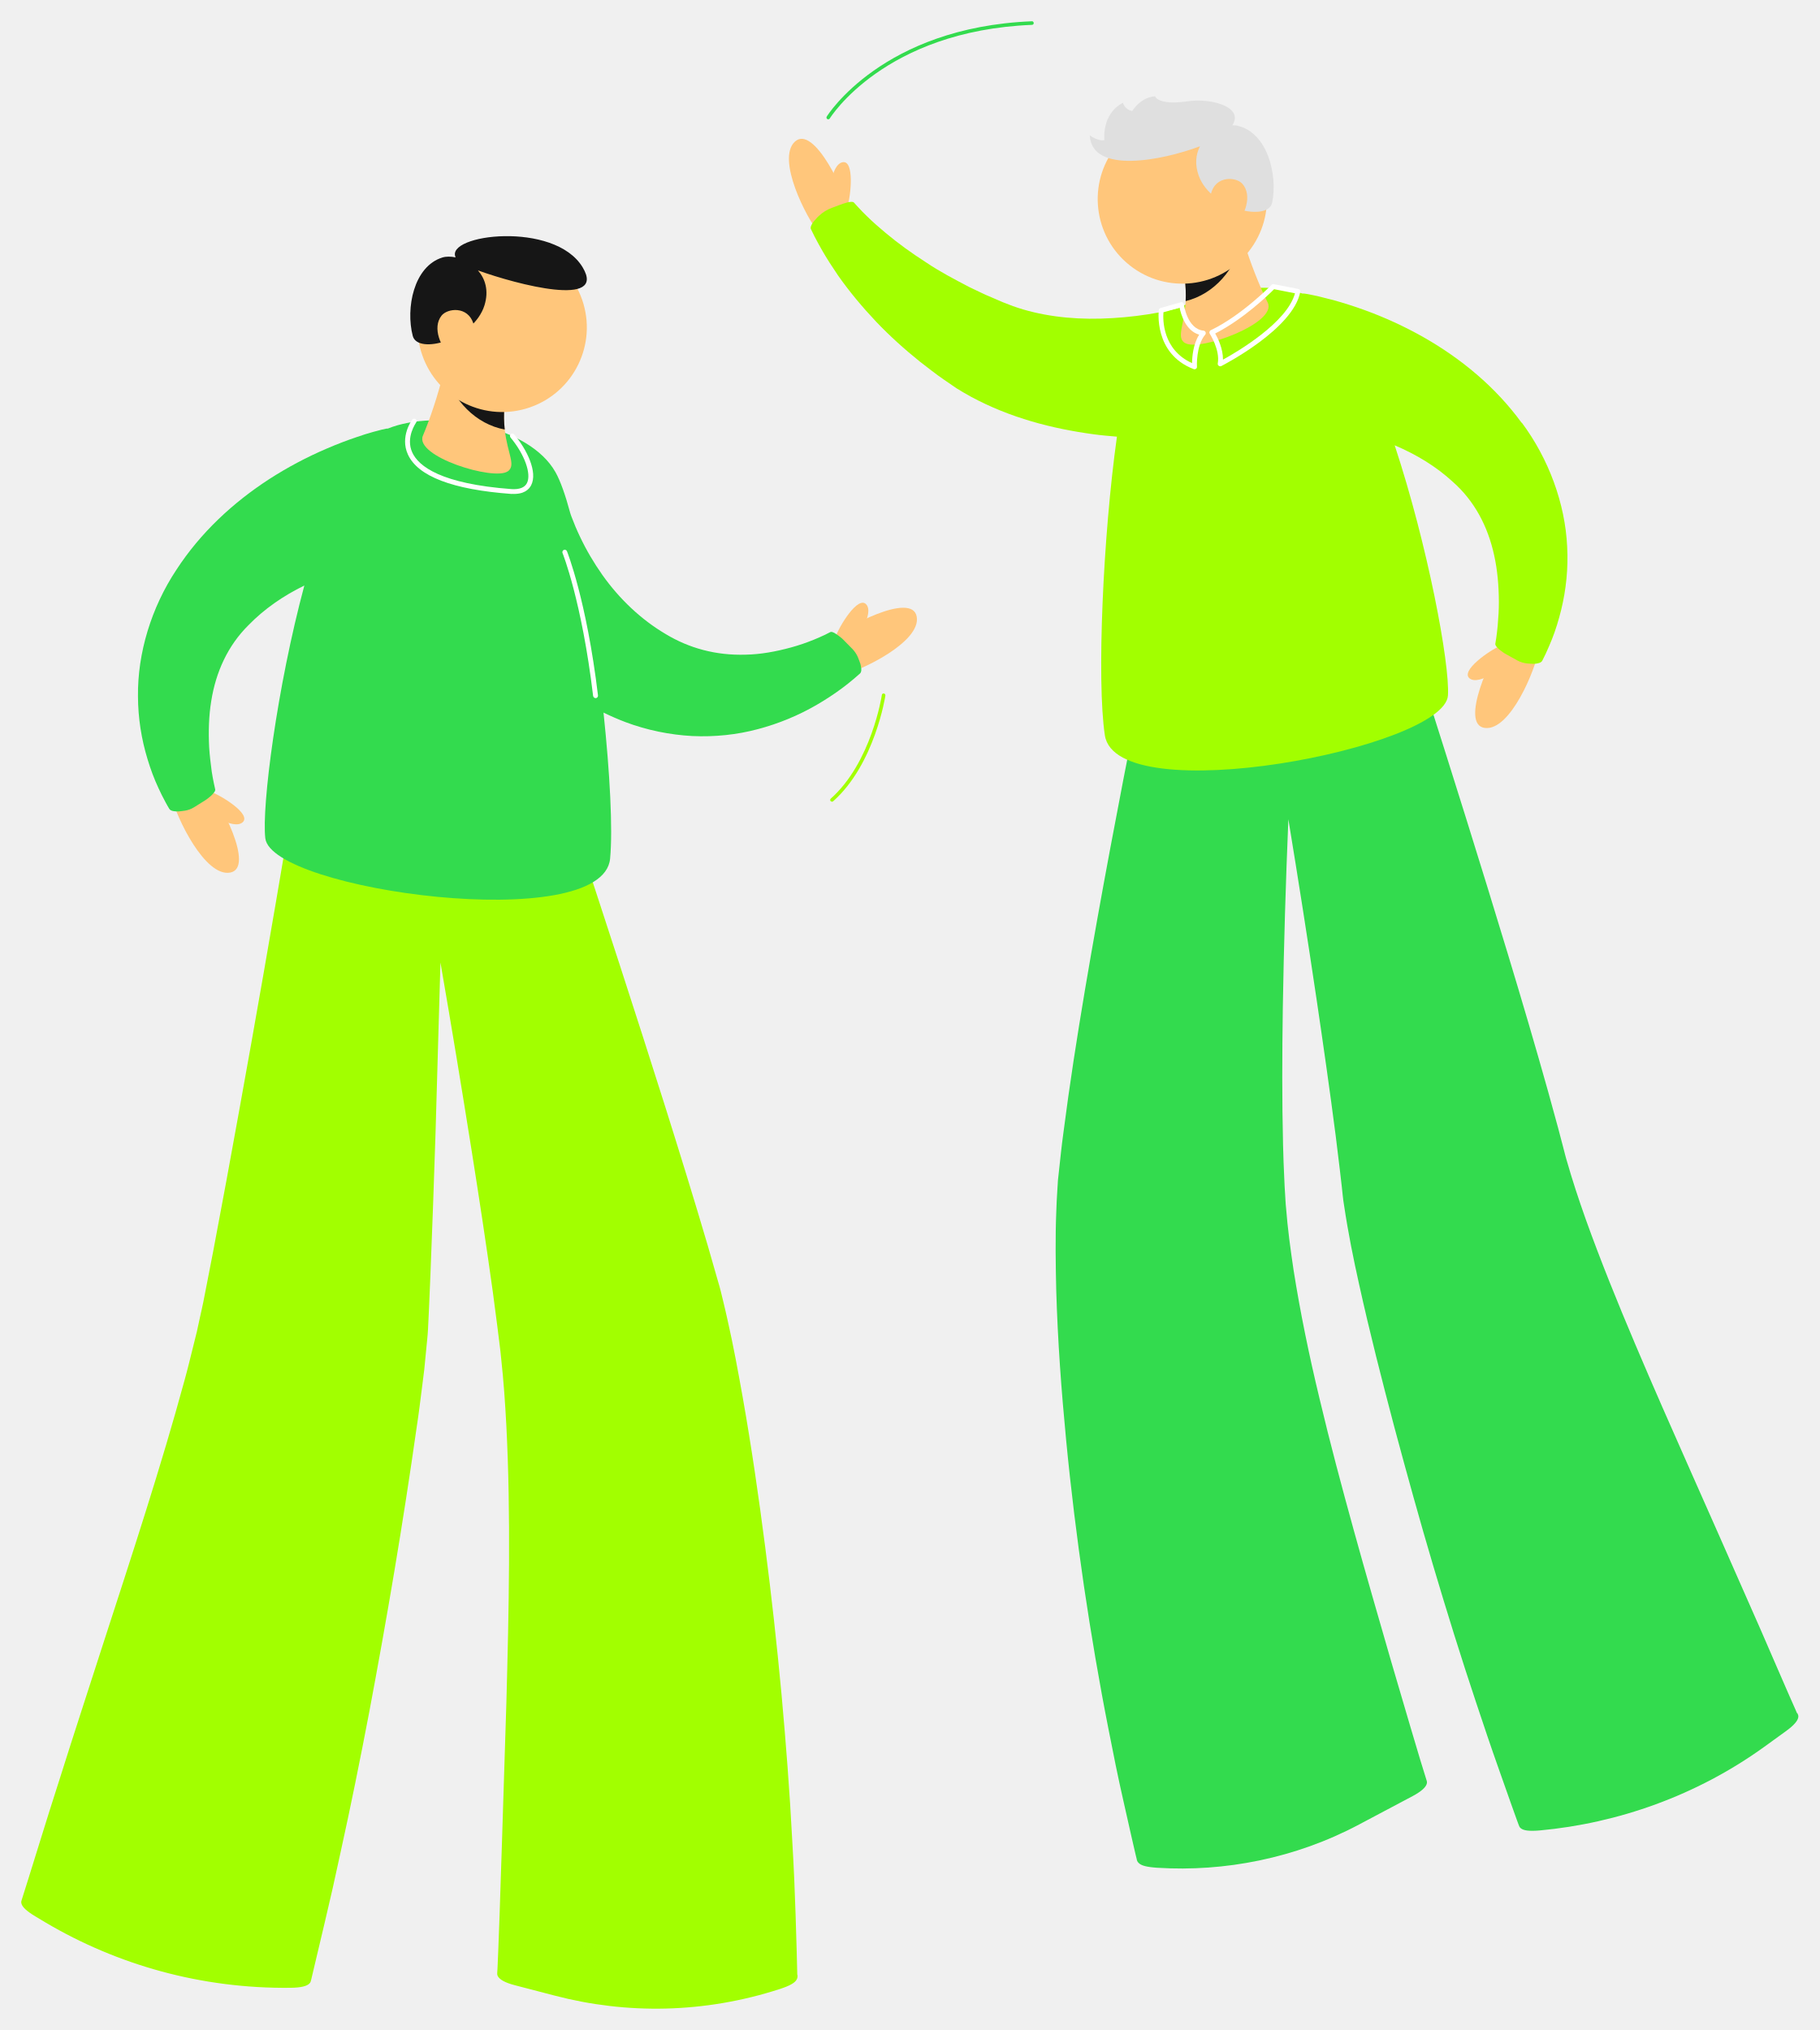
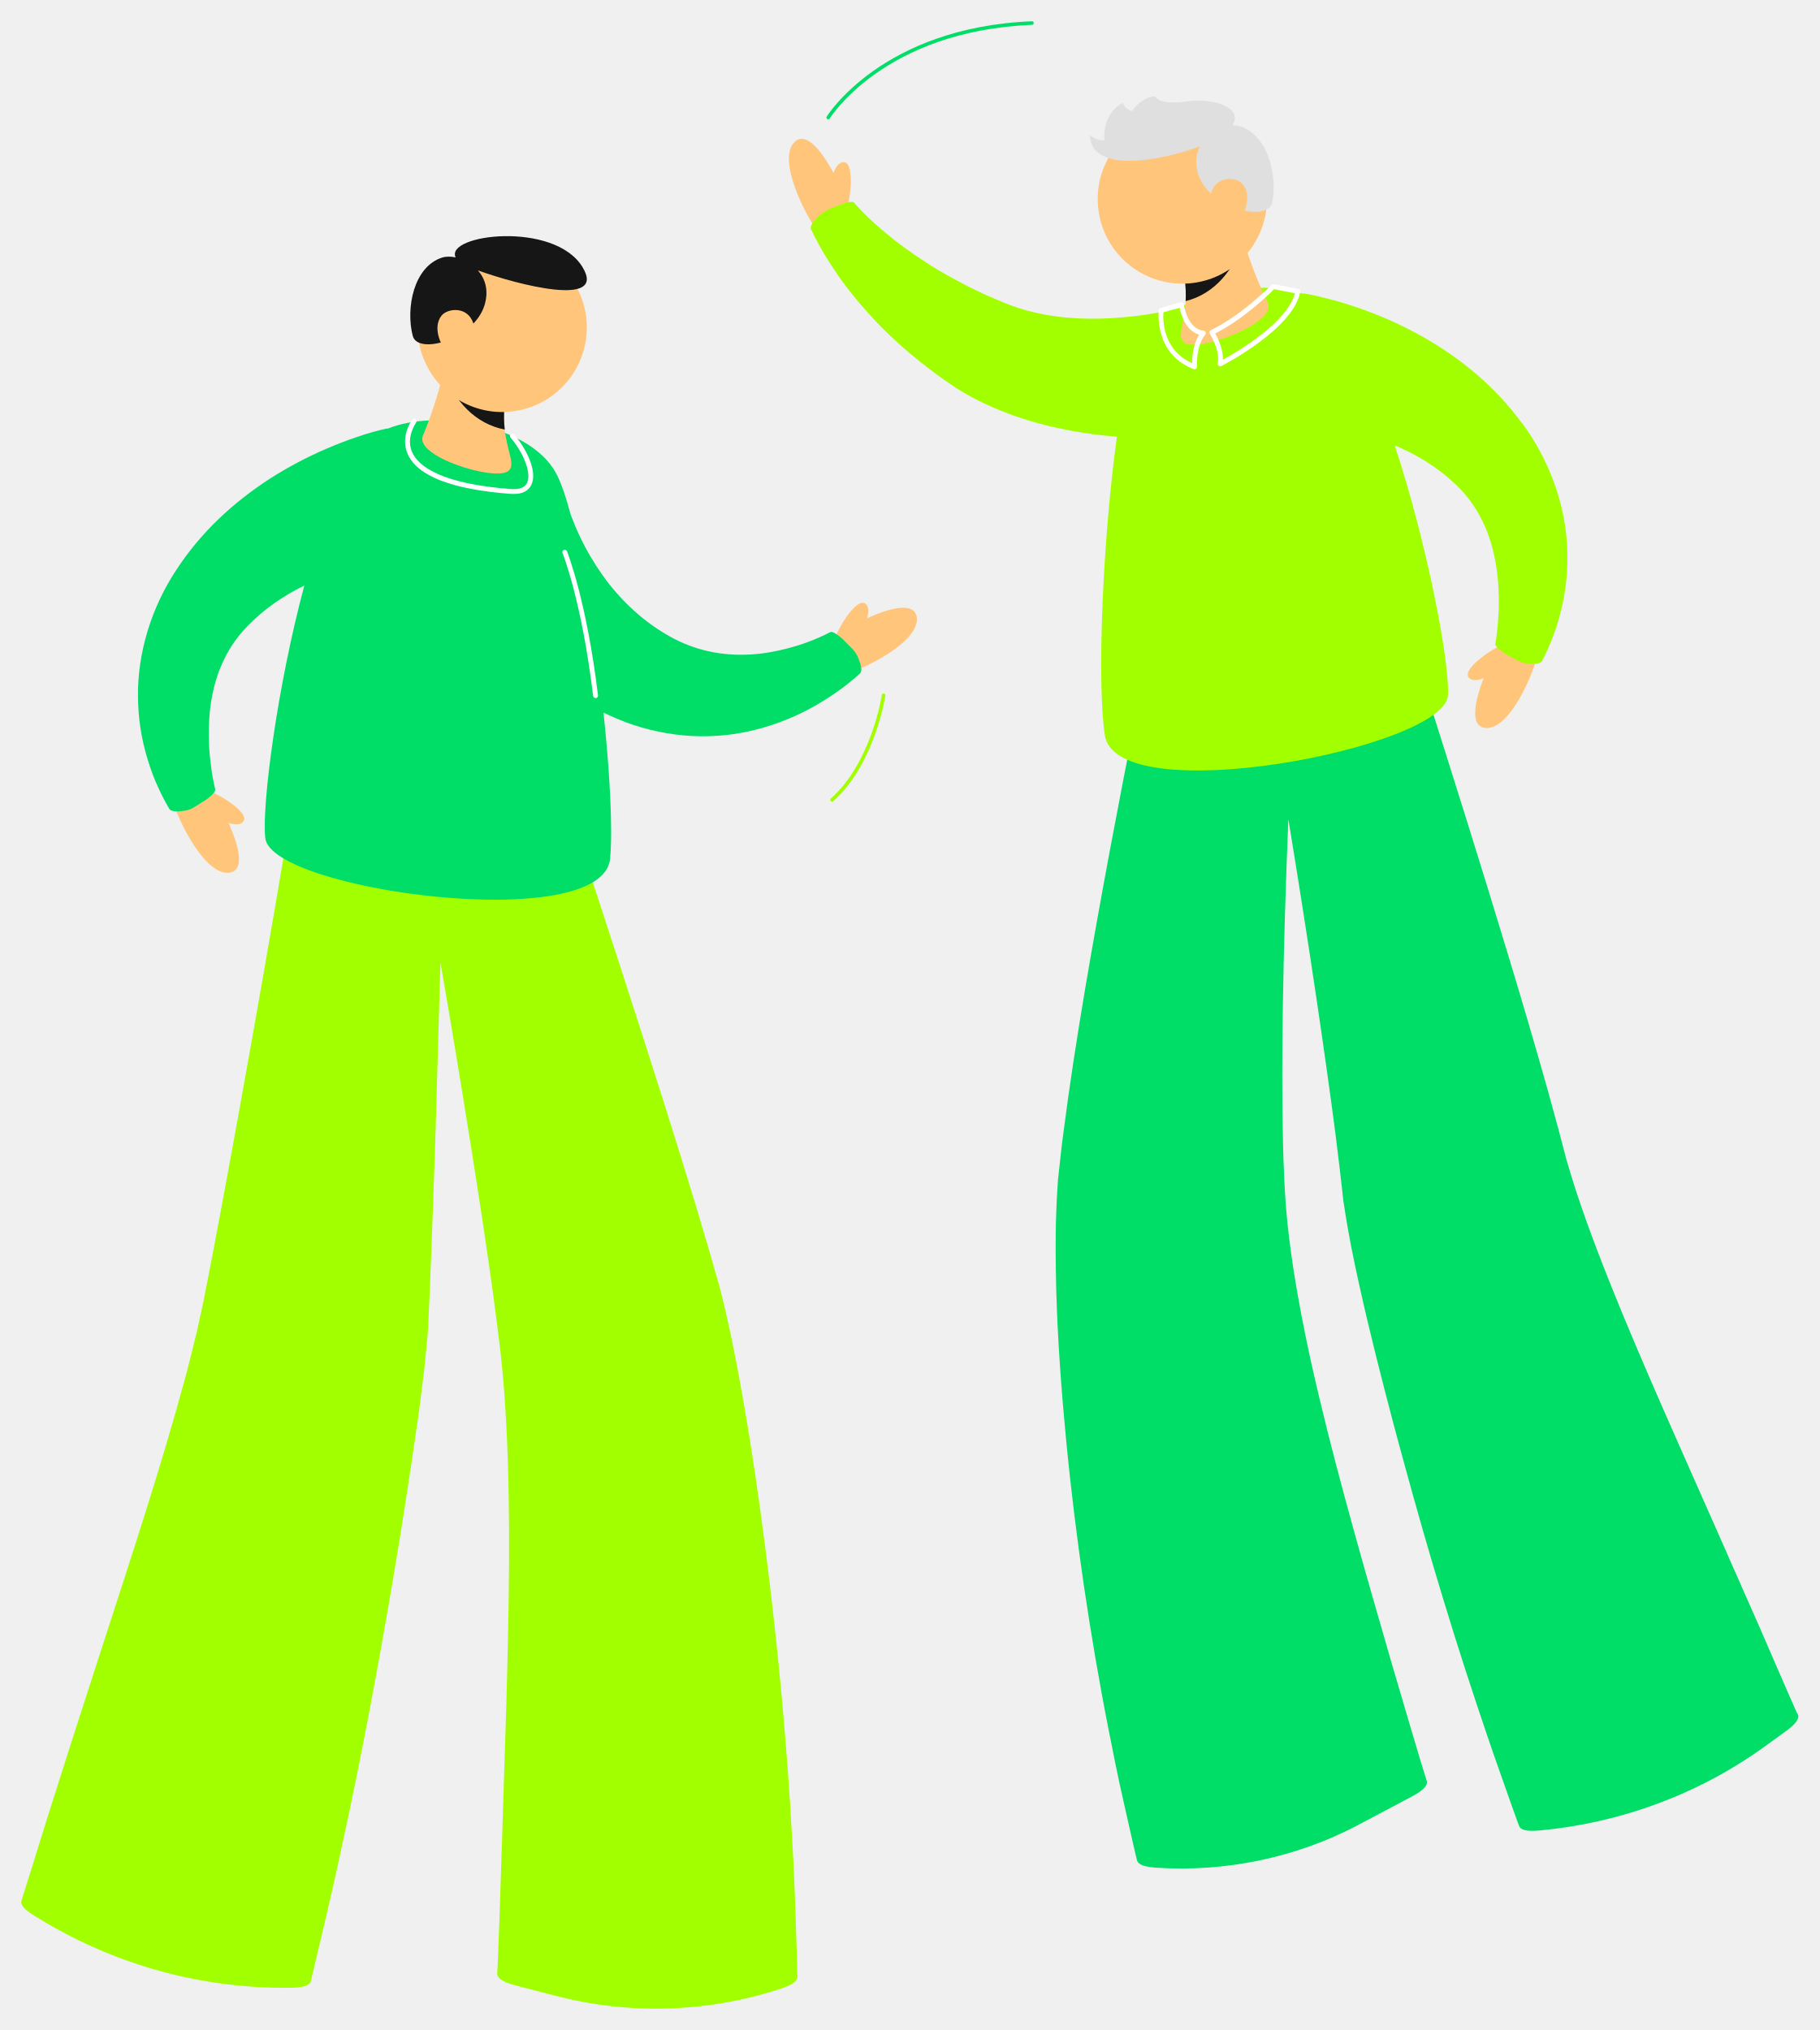
<svg xmlns="http://www.w3.org/2000/svg" width="514.5" height="574.1" viewBox="41.7 14.8 514.5 574.1" fill="none">
  <path d="M99.186 235.61C104.13 241.406 113.887 260.33 106.747 261.579C99.607 262.828 91.518 245.81 90.352 240.511C89.186 235.212 99.186 235.61 99.186 235.61Z" fill="#FFC67B" />
  <path d="M100.852 238.528C104.287 239.717 112.898 245.099 110.3 247.356C107.675 249.611 100.194 244.568 98.443 242.685C96.692 240.802 100.879 238.53 100.879 238.53L100.852 238.528Z" fill="#FFC67B" />
  <path d="M274.954 196.855C280.725 191.883 299.602 182.043 300.906 189.186C302.211 196.301 285.186 204.47 279.912 205.664C274.638 206.859 274.954 196.855 274.954 196.855Z" fill="#FFC67B" />
  <path d="M276.915 241.525C276.915 241.525 276.672 241.456 276.568 241.367C276.388 241.165 276.407 240.838 276.61 240.658C288.113 230.438 291.036 211.55 291.047 211.359C291.063 211.086 291.294 210.881 291.62 210.928C291.893 210.944 292.068 211.228 292.052 211.501C292.041 211.692 289.041 230.958 277.277 241.409C277.162 241.512 277.051 241.533 276.915 241.525Z" fill="#A2FF00" />
  <path d="M277.844 195.218C279.006 191.781 284.363 183.143 286.648 185.742C288.932 188.342 283.915 195.85 282.029 197.628C280.144 199.407 277.844 195.218 277.844 195.218Z" fill="#FFC67B" />
  <path d="M267.14 573.342L267.108 572.026L266.979 566.788L266.663 556.363C266.443 549.422 266.141 542.476 265.728 535.55C265.013 521.679 263.941 507.814 262.679 493.937C261.389 480.059 259.855 466.14 258.05 452.177C256.244 438.213 254.224 424.183 251.698 409.903C250.421 402.763 249.119 395.593 247.446 388.21C247.061 386.38 246.595 384.518 246.157 382.657L245.474 379.851C245.254 378.934 245.001 378.125 244.75 377.262L241.843 367.122C237.896 353.717 233.824 340.579 229.695 327.464C221.411 301.234 212.917 275.292 204.376 249.238C200.989 238.879 190.392 232.338 179.374 234.317C173.119 235.427 167.973 239.094 164.753 243.997C161.689 237.901 155.881 233.286 148.613 232.063C136.545 230.037 125.082 238.178 123.053 250.272L123.05 250.326C118.622 276.628 114.027 302.975 109.275 329.203C106.912 342.317 104.495 355.429 102.03 368.428L100.141 378.147L99.2 382.966C98.885 384.591 98.565 385.832 98.261 387.265L97.358 391.429L96.245 395.909C95.493 398.905 94.799 401.849 93.929 404.974C87.246 429.582 78.939 454.778 70.803 479.875L64.705 498.739C62.636 505.025 60.674 511.345 58.66 517.634C56.644 523.95 54.629 530.239 52.695 536.561L49.753 546.026L48.271 550.731L47.9 551.914C47.766 552.317 47.607 552.691 47.771 553.166C48.018 554.085 49.101 555.216 51.747 556.797L54.577 558.497C74.877 570.485 98.579 577.251 123.876 576.964C126.973 576.928 128.508 576.443 129.178 575.771C129.553 575.437 129.606 575.002 129.712 574.597L130.005 573.355L131.173 568.412L133.508 558.555C135.073 551.993 136.556 545.426 137.959 538.827C140.872 525.662 143.544 512.402 146.082 499.106C151.106 472.456 155.635 445.831 159.573 418.077C160.104 414.657 160.538 411.014 160.993 407.48L161.667 402.098L162.223 396.38C162.387 394.528 162.646 392.462 162.719 390.768L162.965 385.662L163.402 375.473C163.954 361.95 164.419 348.504 164.855 335.084L166.241 286.997C169.327 304.787 172.273 322.624 175.087 340.371C177.203 353.722 179.236 367.069 181.061 380.239L182.345 390.037L182.92 394.671C183.106 396.161 183.296 397.596 183.424 399.137C184.082 405.146 184.531 411.471 184.868 417.817C186.182 443.362 185.596 470 184.878 496.548L183.615 536.51L182.956 556.489L182.588 566.435L182.379 571.38L182.306 572.608C182.282 573.017 182.258 573.426 182.563 573.828C183.064 574.624 184.409 575.498 187.296 576.243L198.571 579.181C218.827 584.485 240.779 584.247 262.167 577.321C265.099 576.371 266.462 575.548 266.954 574.646C267.227 574.196 267.225 573.758 267.196 573.318L267.14 573.342Z" fill="#A2FF00" />
-   <path d="M285.205 203.758C285.197 203.429 285.086 202.985 284.977 202.513L284.67 201.673C284.576 201.421 284.458 201.085 284.29 200.692C283.955 199.878 283.426 199.08 282.783 198.385L280.147 195.71C279.553 195.1 279.208 194.915 278.712 194.503C278.317 194.233 277.975 193.994 277.71 193.841C277.1 193.504 276.747 193.455 276.495 193.55L274.998 194.311C273.984 194.799 272.916 195.256 271.877 195.687C269.772 196.549 267.592 197.297 265.448 197.882C261.105 199.077 256.786 199.863 252.591 199.944C244.167 200.214 236.539 198.12 229.875 194.085C222.968 190.008 216.847 184.197 212.043 177.423C209.642 174.023 207.5 170.391 205.698 166.588C204.796 164.7 203.979 162.762 203.27 160.858C203.126 160.521 203.037 160.16 202.92 159.824C201.573 154.816 200.165 150.816 198.777 148.352C191.293 135.012 165.246 130.381 151.384 135.998C151.193 135.987 151.028 136.004 150.834 136.048C150.391 136.131 149.973 136.243 149.557 136.328L147.192 136.955C145.66 137.385 144.154 137.844 142.7 138.361C139.766 139.338 136.907 140.456 134.097 141.659C128.477 144.066 123.077 146.924 117.924 150.235C107.645 156.885 98.374 165.457 91.534 176.007C84.499 186.628 80.563 199.486 80.715 211.763C80.736 217.898 81.698 223.87 83.42 229.503C84.267 232.319 85.283 235.063 86.524 237.71C87.13 239.033 87.766 240.33 88.483 241.632C88.828 242.283 89.175 242.906 89.575 243.559C89.775 243.872 90.172 244.115 90.878 244.211C91.203 244.285 91.642 244.256 92.106 244.283L92.988 244.199C93.235 244.186 93.595 244.125 93.982 244.066C94.866 243.926 95.79 243.597 96.586 243.096L99.743 241.119C100.425 240.694 100.69 240.381 101.206 240.001C101.552 239.693 101.843 239.409 102.021 239.173C102.461 238.678 102.591 238.33 102.553 238.054L102.186 236.389C101.95 235.28 101.745 234.118 101.565 232.984C101.262 230.693 100.985 228.431 100.844 226.178C100.617 221.673 100.739 217.271 101.424 213.095C102.739 204.738 106.189 197.328 111.92 191.642C116.383 187.031 121.836 183.272 127.757 180.391C120.036 209.127 115.66 242.908 116.719 251.87C118.476 266.652 212.164 279.329 214.212 257.624C215.005 249.291 214.157 233.495 212.349 216.328C214.399 217.325 216.508 218.243 218.652 219.055C224.654 221.298 231.068 222.608 237.429 222.956C243.82 223.251 250.159 222.584 256.06 220.988C261.986 219.421 267.519 217.092 272.595 214.16C275.119 212.693 277.54 211.111 279.86 209.385C281.007 208.522 282.155 207.631 283.252 206.683C283.799 206.222 284.348 205.734 284.898 205.246C285.159 204.988 285.296 204.53 285.229 203.815L285.205 203.758Z" fill="#33DB4E" />
+   <path d="M285.205 203.758C285.197 203.429 285.086 202.985 284.977 202.513L284.67 201.673C284.576 201.421 284.458 201.085 284.29 200.692C283.955 199.878 283.426 199.08 282.783 198.385L280.147 195.71C279.553 195.1 279.208 194.915 278.712 194.503C278.317 194.233 277.975 193.994 277.71 193.841C277.1 193.504 276.747 193.455 276.495 193.55L274.998 194.311C273.984 194.799 272.916 195.256 271.877 195.687C269.772 196.549 267.592 197.297 265.448 197.882C261.105 199.077 256.786 199.863 252.591 199.944C244.167 200.214 236.539 198.12 229.875 194.085C222.968 190.008 216.847 184.197 212.043 177.423C209.642 174.023 207.5 170.391 205.698 166.588C204.796 164.7 203.979 162.762 203.27 160.858C203.126 160.521 203.037 160.16 202.92 159.824C201.573 154.816 200.165 150.816 198.777 148.352C191.293 135.012 165.246 130.381 151.384 135.998C151.193 135.987 151.028 136.004 150.834 136.048C150.391 136.131 149.973 136.243 149.557 136.328L147.192 136.955C145.66 137.385 144.154 137.844 142.7 138.361C139.766 139.338 136.907 140.456 134.097 141.659C128.477 144.066 123.077 146.924 117.924 150.235C107.645 156.885 98.374 165.457 91.534 176.007C84.499 186.628 80.563 199.486 80.715 211.763C80.736 217.898 81.698 223.87 83.42 229.503C84.267 232.319 85.283 235.063 86.524 237.71C87.13 239.033 87.766 240.33 88.483 241.632C88.828 242.283 89.175 242.906 89.575 243.559C89.775 243.872 90.172 244.115 90.878 244.211C91.203 244.285 91.642 244.256 92.106 244.283L92.988 244.199C93.235 244.186 93.595 244.125 93.982 244.066C94.866 243.926 95.79 243.597 96.586 243.096L99.743 241.119C100.425 240.694 100.69 240.381 101.206 240.001C101.552 239.693 101.843 239.409 102.021 239.173C102.461 238.678 102.591 238.33 102.553 238.054L102.186 236.389C101.95 235.28 101.745 234.118 101.565 232.984C101.262 230.693 100.985 228.431 100.844 226.178C100.617 221.673 100.739 217.271 101.424 213.095C102.739 204.738 106.189 197.328 111.92 191.642C116.383 187.031 121.836 183.272 127.757 180.391C120.036 209.127 115.66 242.908 116.719 251.87C118.476 266.652 212.164 279.329 214.212 257.624C215.005 249.291 214.157 233.495 212.349 216.328C214.399 217.325 216.508 218.243 218.652 219.055C224.654 221.298 231.068 222.608 237.429 222.956C243.82 223.251 250.159 222.584 256.06 220.988C261.986 219.421 267.519 217.092 272.595 214.16C275.119 212.693 277.54 211.111 279.86 209.385C281.007 208.522 282.155 207.631 283.252 206.683C283.799 206.222 284.348 205.734 284.898 205.246C285.159 204.988 285.296 204.53 285.229 203.815L285.205 203.758Z" fill="#00DE68" />
  <path d="M210.059 212.221C209.731 212.202 209.473 211.94 209.41 211.608C206.201 184.773 200.806 171.31 200.758 171.198C200.613 170.861 200.801 170.461 201.139 170.317C201.503 170.174 201.875 170.36 202.02 170.697C202.066 170.837 207.537 184.414 210.788 211.47C210.82 211.855 210.554 212.196 210.196 212.229C210.168 212.228 210.114 212.224 210.086 212.223L210.059 212.221Z" fill="white" />
  <path d="M186.459 154.498L186.268 154.487C169.688 153.262 159.858 149.505 157.045 143.342C154.74 138.304 158.108 133.683 158.257 133.473C158.495 133.158 158.909 133.1 159.224 133.338C159.538 133.576 159.596 133.99 159.358 134.304C159.355 134.359 156.317 138.507 158.283 142.785C160.08 146.67 166.387 151.643 186.376 153.124C188.532 153.251 190.043 152.71 190.693 151.434C192.025 148.829 190.024 143.289 186.059 138.537C185.829 138.249 185.855 137.813 186.115 137.581C186.404 137.325 186.839 137.378 187.07 137.638C190.732 141.962 193.78 148.33 191.891 152.025C191.271 153.249 189.818 154.669 186.433 154.469L186.459 154.498Z" fill="white" />
  <path d="M185.257 148.102C181.371 150.831 158.773 143.91 161.286 138.007C163.067 133.812 165.634 126.515 167.255 119.464C167.919 116.573 168.415 113.727 168.65 111.139L186.052 120.71C184.126 127.36 183.992 132.418 184.42 136.305C185.191 143.197 187.714 146.385 185.256 148.13L185.257 148.102Z" fill="#FFC67B" />
  <path d="M184.421 136.277C176.267 134.755 169.784 128.129 167.257 119.436C167.92 116.545 168.417 113.699 168.652 111.111L186.054 120.682C184.127 127.332 183.993 132.391 184.421 136.277Z" fill="#161616" />
  <path d="M191.541 130.005C204.024 125.678 210.635 112.051 206.307 99.569C201.978 87.088 188.35 80.477 175.866 84.805C163.383 89.132 156.772 102.759 161.1 115.241C165.429 127.722 179.057 134.333 191.541 130.005Z" fill="#FFC67B" />
  <path d="M206.443 90.393C198.487 77.162 167.416 81.079 170.538 87.59C169.184 87.318 167.871 87.295 166.811 87.616C158.666 90.12 156.378 101.98 158.409 109.795C159.813 115.245 175.654 110.895 178.695 101.133C179.981 96.965 178.892 93.614 176.839 91.275C188.102 95.335 213.377 101.921 206.443 90.393Z" fill="#161616" />
  <path d="M166.551 104.059C168.208 101.966 173.974 101.266 175.566 106.317C177.157 111.367 171.707 117.864 169.492 115.953C166.339 113.221 163.828 107.513 166.551 104.059Z" fill="#FFC67B" />
  <path d="M467.655 194.315C463.047 200.381 454.375 219.826 461.575 220.669C468.777 221.54 475.888 204.065 476.753 198.708C477.617 193.352 467.655 194.315 467.655 194.315Z" fill="#FFC67B" />
  <path d="M466.193 197.319C462.83 198.699 454.537 204.56 457.258 206.666C459.98 208.772 467.191 203.312 468.833 201.333C470.475 199.354 466.166 197.322 466.166 197.322L466.193 197.319Z" fill="#FFC67B" />
  <path d="M282.526 76.648C280.947 69.208 271.833 49.955 266.482 54.842C261.131 59.728 269.769 76.532 273.249 80.669C276.729 84.806 282.526 76.648 282.526 76.648Z" fill="#FFC67B" />
  <path d="M281.203 73.554C282.373 70.116 283.317 59.989 279.93 60.685C276.543 61.38 275.991 70.388 276.426 72.952C276.861 75.516 281.203 73.554 281.203 73.554Z" fill="#FFC67B" />
-   <path d="M549.829 499.311L549.34 498.185L547.362 493.708L543.457 484.722C540.889 478.717 538.239 472.723 535.589 466.728L527.671 448.768L519.728 430.838C514.435 418.902 509.172 406.991 504.13 395.082C499.091 383.2 494.269 371.292 490.119 359.72C488.077 353.985 486.198 348.231 484.804 343.329L484.534 342.424L484.242 341.33L483.593 338.818L482.264 333.771L479.544 323.849C475.876 310.735 472.07 297.856 468.185 285.015C460.416 259.331 452.432 233.921 444.326 208.414C441.027 198.009 430.484 191.361 419.418 193.25C411.756 194.579 405.687 199.686 402.827 206.348C399.66 202.064 394.944 198.896 389.307 197.761C377.279 195.387 365.635 203.205 363.259 215.231C358.018 241.709 353.024 267.937 348.5 294.661C346.252 308.022 344.148 321.448 342.37 335.304C341.889 338.745 341.532 342.309 341.144 345.849L340.849 348.526L340.667 351.464C340.561 353.402 340.411 355.429 340.381 357.304C340.065 365.019 340.2 372.351 340.359 379.653C340.776 394.163 341.831 408.241 343.169 422.149C344.508 436.056 346.21 449.784 348.202 463.396C350.221 477.004 352.506 490.527 355.164 503.951C356.468 510.68 357.822 517.375 359.34 524.052L361.608 534.109L362.774 539.175L363.088 540.46C363.165 540.891 363.27 541.319 363.667 541.658C364.386 542.401 365.922 542.828 369 543.021C387.964 544.206 407.943 540.375 425.961 530.799L441.104 522.768C443.748 521.36 444.826 520.217 445.109 519.331C445.276 518.871 445.15 518.5 445.025 518.13L444.672 516.987L443.261 512.417L440.511 503.187L435.056 484.638C431.47 472.229 427.887 459.848 424.469 447.475C421.052 435.102 417.744 422.717 414.831 410.423C411.861 398.108 409.338 385.851 407.457 373.905C406.577 367.98 405.779 362.046 405.353 356.481C405.186 355.042 405.171 353.723 405.068 352.359L404.94 350.31L404.838 348.01C404.7 344.916 404.564 341.849 404.497 338.665C404.186 326.014 404.237 312.936 404.428 299.869C404.714 282.168 405.259 264.326 405.997 246.49C408.784 263.395 411.442 280.369 413.951 297.251C415.873 310.265 417.742 323.286 419.401 336.165L420.567 345.745L421.115 350.47L421.362 352.835L421.432 353.433L421.52 354.193L421.751 355.707C422.967 363.822 424.42 370.892 425.979 377.921C429.057 391.875 432.469 405.157 435.957 418.374C439.496 431.559 443.103 444.625 446.946 457.582C450.789 470.539 454.785 483.395 459.046 496.165C461.163 502.552 463.308 508.936 465.554 515.253L468.915 524.77L470.626 529.553L471.067 530.74C471.223 531.135 471.327 531.563 471.718 531.848C472.479 532.475 474.023 532.736 477.156 532.456C499.133 530.429 521.405 522.644 540.581 508.805L546.599 504.447C549.114 502.642 550.041 501.378 550.181 500.454C550.264 499.976 550.087 499.639 549.907 499.275L549.829 499.311Z" fill="#33DB4E" />
+   <path d="M549.829 499.311L549.34 498.185L547.362 493.708L543.457 484.722C540.889 478.717 538.239 472.723 535.589 466.728L527.671 448.768L519.728 430.838C514.435 418.902 509.172 406.991 504.13 395.082C499.091 383.2 494.269 371.292 490.119 359.72C488.077 353.985 486.198 348.231 484.804 343.329L484.534 342.424L484.242 341.33L483.593 338.818L482.264 333.771L479.544 323.849C475.876 310.735 472.07 297.856 468.185 285.015C460.416 259.331 452.432 233.921 444.326 208.414C441.027 198.009 430.484 191.361 419.418 193.25C411.756 194.579 405.687 199.686 402.827 206.348C399.66 202.064 394.944 198.896 389.307 197.761C377.279 195.387 365.635 203.205 363.259 215.231C358.018 241.709 353.024 267.937 348.5 294.661C346.252 308.022 344.148 321.448 342.37 335.304C341.889 338.745 341.532 342.309 341.144 345.849L340.849 348.526L340.667 351.464C340.561 353.402 340.411 355.429 340.381 357.304C340.065 365.019 340.2 372.351 340.359 379.653C340.776 394.163 341.831 408.241 343.169 422.149C344.508 436.056 346.21 449.784 348.202 463.396C350.221 477.004 352.506 490.527 355.164 503.951C356.468 510.68 357.822 517.375 359.34 524.052L361.608 534.109L362.774 539.175L363.088 540.46C363.165 540.891 363.27 541.319 363.667 541.658C364.386 542.401 365.922 542.828 369 543.021C387.964 544.206 407.943 540.375 425.961 530.799L441.104 522.768C443.748 521.36 444.826 520.217 445.109 519.331C445.276 518.871 445.15 518.5 445.025 518.13L444.672 516.987L443.261 512.417L440.511 503.187L435.056 484.638C431.47 472.229 427.887 459.848 424.469 447.475C421.052 435.102 417.744 422.717 414.831 410.423C411.861 398.108 409.338 385.851 407.457 373.905C406.577 367.98 405.779 362.046 405.353 356.481C405.186 355.042 405.171 353.723 405.068 352.359L404.94 350.31L404.838 348.01C404.7 344.916 404.564 341.849 404.497 338.665C404.186 326.014 404.237 312.936 404.428 299.869C404.714 282.168 405.259 264.326 405.997 246.49C408.784 263.395 411.442 280.369 413.951 297.251C415.873 310.265 417.742 323.286 419.401 336.165L420.567 345.745L421.115 350.47L421.362 352.835L421.432 353.433L421.52 354.193L421.751 355.707C422.967 363.822 424.42 370.892 425.979 377.921C429.057 391.875 432.469 405.157 435.957 418.374C439.496 431.559 443.103 444.625 446.946 457.582C450.789 470.539 454.785 483.395 459.046 496.165C461.163 502.552 463.308 508.936 465.554 515.253L468.915 524.77L470.626 529.553L471.067 530.74C471.223 531.135 471.327 531.563 471.718 531.848C472.479 532.475 474.023 532.736 477.156 532.456C499.133 530.429 521.405 522.644 540.581 508.805L546.599 504.447C549.114 502.642 550.041 501.378 550.181 500.454C550.264 499.976 550.087 499.639 549.907 499.275L549.829 499.311Z" fill="#00DE68" />
  <path d="M471.958 134.371C464.56 124.221 454.82 116.187 444.154 110.131C438.822 107.117 433.269 104.569 427.523 102.483C424.649 101.441 421.734 100.513 418.747 99.676C417.241 99.273 415.739 98.897 414.182 98.527L411.785 98.034C411.365 97.973 410.939 97.857 410.495 97.826C410.302 97.821 410.136 97.813 409.943 97.808C400.428 94.563 385.626 96.281 374.917 101.954C374.193 102.12 373.472 102.314 372.749 102.48C370.601 102.95 368.42 103.368 366.23 103.705C361.849 104.378 357.409 104.783 353.02 104.907C344.268 105.152 335.721 104.079 328.142 101.381C327.165 101.026 326.327 100.683 325.289 100.281L322.073 98.892C319.88 98.018 317.855 96.932 315.703 95.944C311.571 93.781 307.382 91.597 303.498 88.966C299.543 86.425 295.701 83.678 292.072 80.632C290.275 79.134 288.468 77.555 286.82 75.93C285.956 75.122 285.17 74.277 284.384 73.433L283.248 72.188C283.111 71.956 282.794 71.828 282.142 71.904L281.599 71.967L280.932 72.154C280.694 72.237 280.32 72.335 280.055 72.421L279.024 72.788L276.887 73.587C275.594 74.067 274.36 74.816 273.293 75.82L272.821 76.26L272.506 76.627L271.872 77.333L271.443 77.906L271.171 78.405C270.833 79.05 270.88 79.457 271.081 79.764C271.41 80.469 271.727 81.065 272.053 81.743C272.724 83.014 273.394 84.285 274.116 85.522C275.532 87.999 277.071 90.353 278.664 92.7C281.896 97.306 285.537 101.645 289.397 105.738C293.285 109.828 297.494 113.605 301.895 117.14C304.129 118.835 306.347 120.641 308.677 122.215L312.176 124.616C313.424 125.407 314.868 126.23 316.221 126.981C327.322 132.987 339.236 136.035 350.952 137.621C353.134 137.918 355.33 138.104 357.526 138.289C353.576 166.405 351.787 207.453 354.11 222.733C357.354 244.29 450.203 226.336 451.122 211.478C451.673 202.47 445.395 168.991 436.061 140.737C442.14 143.307 447.793 146.724 452.509 151.075C458.55 156.402 462.413 163.604 464.201 171.9C465.121 176.032 465.492 180.419 465.52 184.93C465.534 187.185 465.385 189.459 465.184 191.766C465.069 192.908 464.954 194.049 464.784 195.197L464.512 196.88C464.489 197.158 464.638 197.499 465.106 197.967C465.297 198.193 465.63 198.457 465.967 198.748C466.476 199.102 466.755 199.372 467.491 199.782L470.784 201.602C471.577 202.032 472.463 202.315 473.412 202.425C473.829 202.459 474.164 202.503 474.412 202.502L475.297 202.537C475.765 202.537 476.226 202.484 476.519 202.395C477.219 202.259 477.601 201.994 477.783 201.67C478.118 200.998 478.456 200.354 478.764 199.685C479.38 198.348 479.941 197.017 480.499 195.659C481.588 192.945 482.42 190.152 483.134 187.289C484.534 181.568 485.158 175.551 484.832 169.424C484.266 157.188 479.607 144.547 472.009 134.337L471.958 134.371Z" fill="#A2FF00" />
  <path d="M376.812 111.807C380.845 114.311 403.016 106.125 400.147 100.376C398.132 96.289 395.156 89.149 393.139 82.2C392.313 79.351 391.657 76.537 391.276 73.967L374.443 84.507C376.742 91.037 377.161 96.08 376.954 99.984C376.573 106.909 374.234 110.235 376.787 111.837L376.812 111.807Z" fill="#FFC67B" />
  <path d="M386.789 118.382C386.626 118.401 386.457 118.366 386.305 118.246C386.093 118.078 385.983 117.843 386.037 117.589C386.719 113.739 383.798 109.207 383.768 109.183C383.667 109.03 383.615 108.816 383.702 108.613C383.761 108.413 383.881 108.262 384.065 108.185C392.852 103.974 401.165 95.441 401.265 95.347C401.439 95.189 401.65 95.11 401.877 95.166L408.834 96.533C409.199 96.601 409.434 96.959 409.366 97.324C407.391 107.819 387.862 117.9 387.031 118.327C386.952 118.363 386.874 118.4 386.792 118.409L386.789 118.382ZM385.298 109.088C386.056 110.404 387.535 113.424 387.508 116.51C391.597 114.274 405.664 105.982 407.873 97.745L401.959 96.588C400.481 98.08 393.283 105.08 385.301 109.115L385.298 109.088Z" fill="white" />
  <path d="M379.544 119.223C379.544 119.223 379.326 119.249 379.208 119.18C367.801 114.806 369.355 102.572 369.369 102.46C369.419 102.179 369.587 101.967 369.856 101.909L375.584 100.281C375.771 100.232 375.992 100.233 376.147 100.381C376.325 100.498 376.429 100.678 376.451 100.868C376.46 100.95 377.372 107.862 382.021 108.313C382.272 108.339 382.484 108.507 382.594 108.742C382.677 108.98 382.654 109.258 382.483 109.443C379.844 112.556 380.144 118.466 380.15 118.52C380.178 118.764 380.065 118.97 379.86 119.104C379.758 119.171 379.652 119.211 379.544 119.223ZM370.679 103.079C370.505 105.136 370.368 113.683 378.765 117.497C378.781 115.734 379.078 112.122 380.777 109.448C376.931 108.326 375.622 103.689 375.239 101.807L370.683 103.106L370.679 103.079Z" fill="white" />
  <path d="M376.949 99.958C385.004 97.977 391.102 90.995 393.134 82.173C392.308 79.324 391.652 76.511 391.271 73.941L374.437 84.48C376.736 91.01 377.156 96.053 376.949 99.958Z" fill="#161616" />
  <path d="M394.765 85.955C402.969 75.599 401.224 60.555 390.867 52.352C380.51 44.15 365.463 45.895 357.259 56.251C349.055 66.607 350.801 81.651 361.158 89.854C371.514 98.056 386.561 96.311 394.765 85.955Z" fill="#FFC67B" />
  <path d="M391.783 50.378C391.272 50.245 390.719 50.227 390.142 50.238C393.518 45.168 384.419 42.426 377.465 43.453C369.128 44.668 368.3 42.039 368.3 42.039C364.147 42.301 361.847 46.201 361.847 46.201C359.707 45.788 359.209 43.865 359.209 43.865C353.065 47.137 353.991 54.405 353.991 54.405C352.338 54.872 349.848 53.097 349.848 53.097C350.418 64.176 370.401 60.152 381.004 56.17C379.838 58.452 379.477 61.273 380.685 64.573C384.246 74.15 400.335 77.595 401.428 72.074C403.014 64.156 400.056 52.418 391.786 50.406L391.783 50.378Z" fill="#DFDFDF" />
-   <path d="M275.942 48.543C275.942 48.543 275.721 48.541 275.63 48.469C275.394 48.331 275.329 48.008 275.467 47.772C275.629 47.506 291.173 22.53 333.471 20.816C333.743 20.784 333.992 21.03 333.996 21.305C334.027 21.577 333.781 21.826 333.506 21.83C291.754 23.509 276.465 48.069 276.327 48.305C276.234 48.454 276.105 48.524 275.942 48.543Z" fill="#33DB4E" />
+   <path d="M275.942 48.543C275.942 48.543 275.721 48.541 275.63 48.469C275.394 48.331 275.329 48.008 275.467 47.772C275.629 47.506 291.173 22.53 333.471 20.816C333.743 20.784 333.992 21.03 333.996 21.305C334.027 21.577 333.781 21.826 333.506 21.83C291.754 23.509 276.465 48.069 276.327 48.305C276.234 48.454 276.105 48.524 275.942 48.543Z" fill="#00DE68" />
  <path d="M392.998 66.777C391.225 64.781 385.429 64.408 384.125 69.54C382.821 74.673 388.63 80.852 390.734 78.819C393.727 75.912 395.912 70.072 392.998 66.777Z" fill="#FFC67B" />
</svg>
